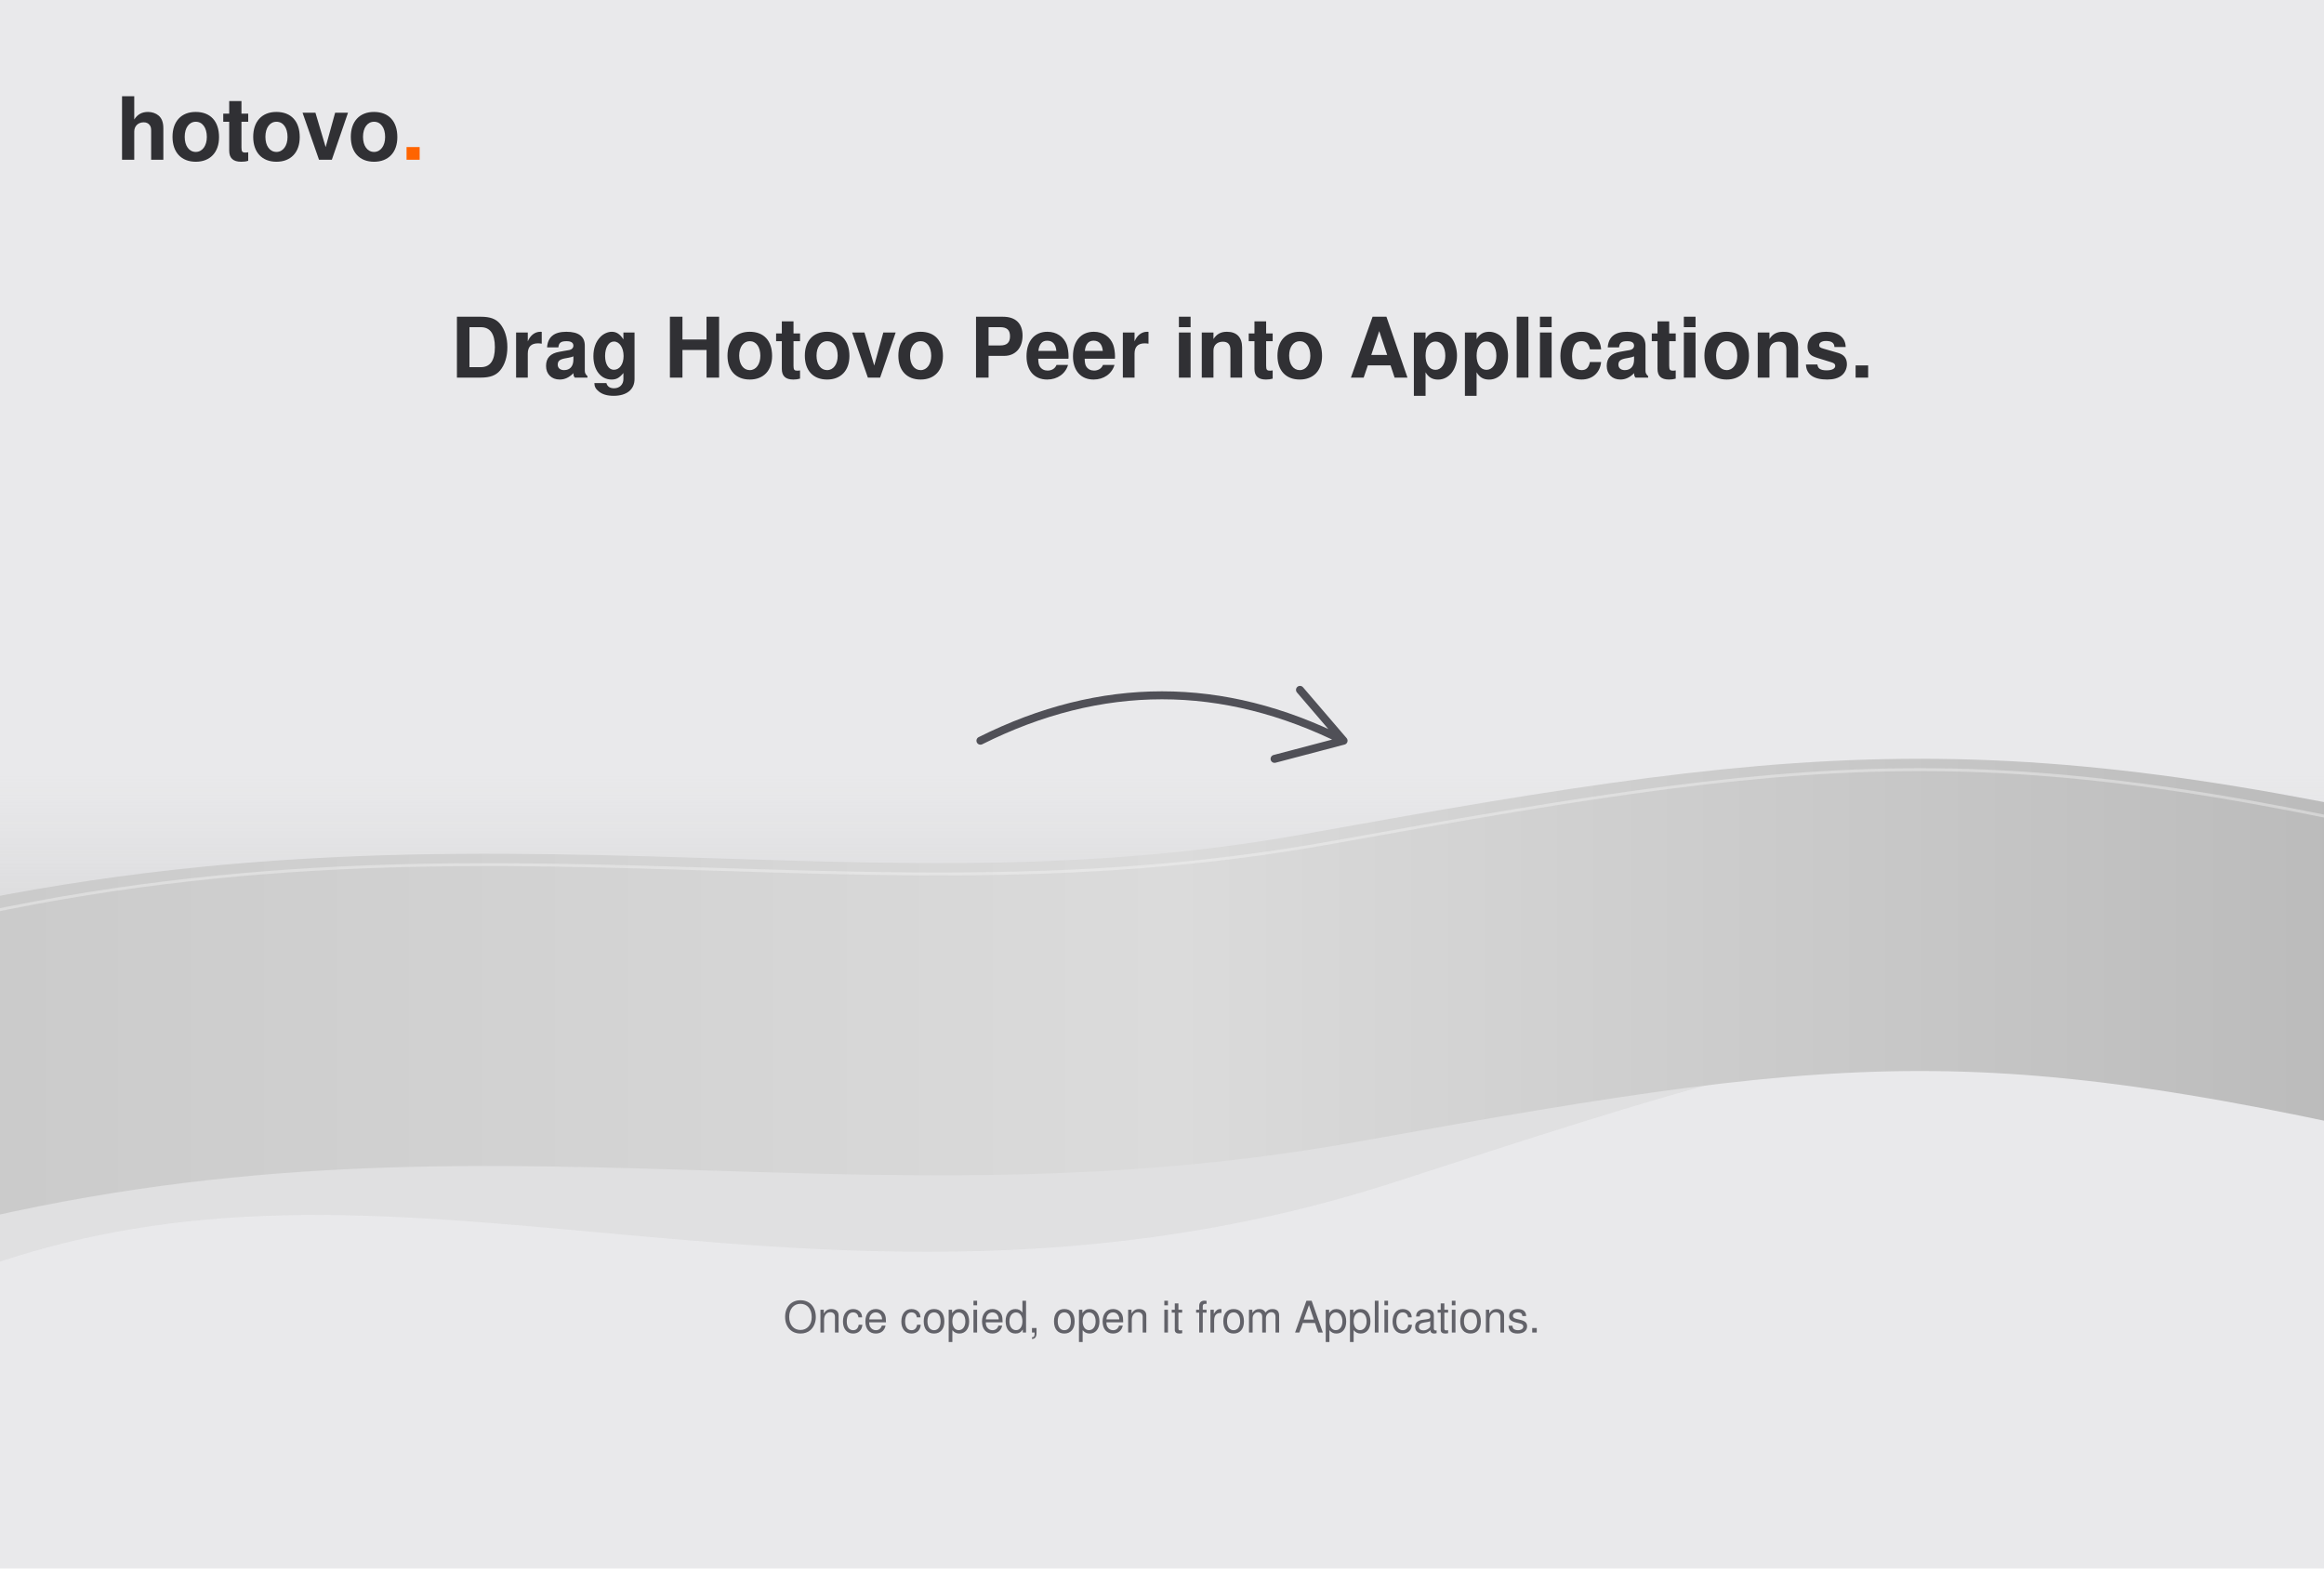
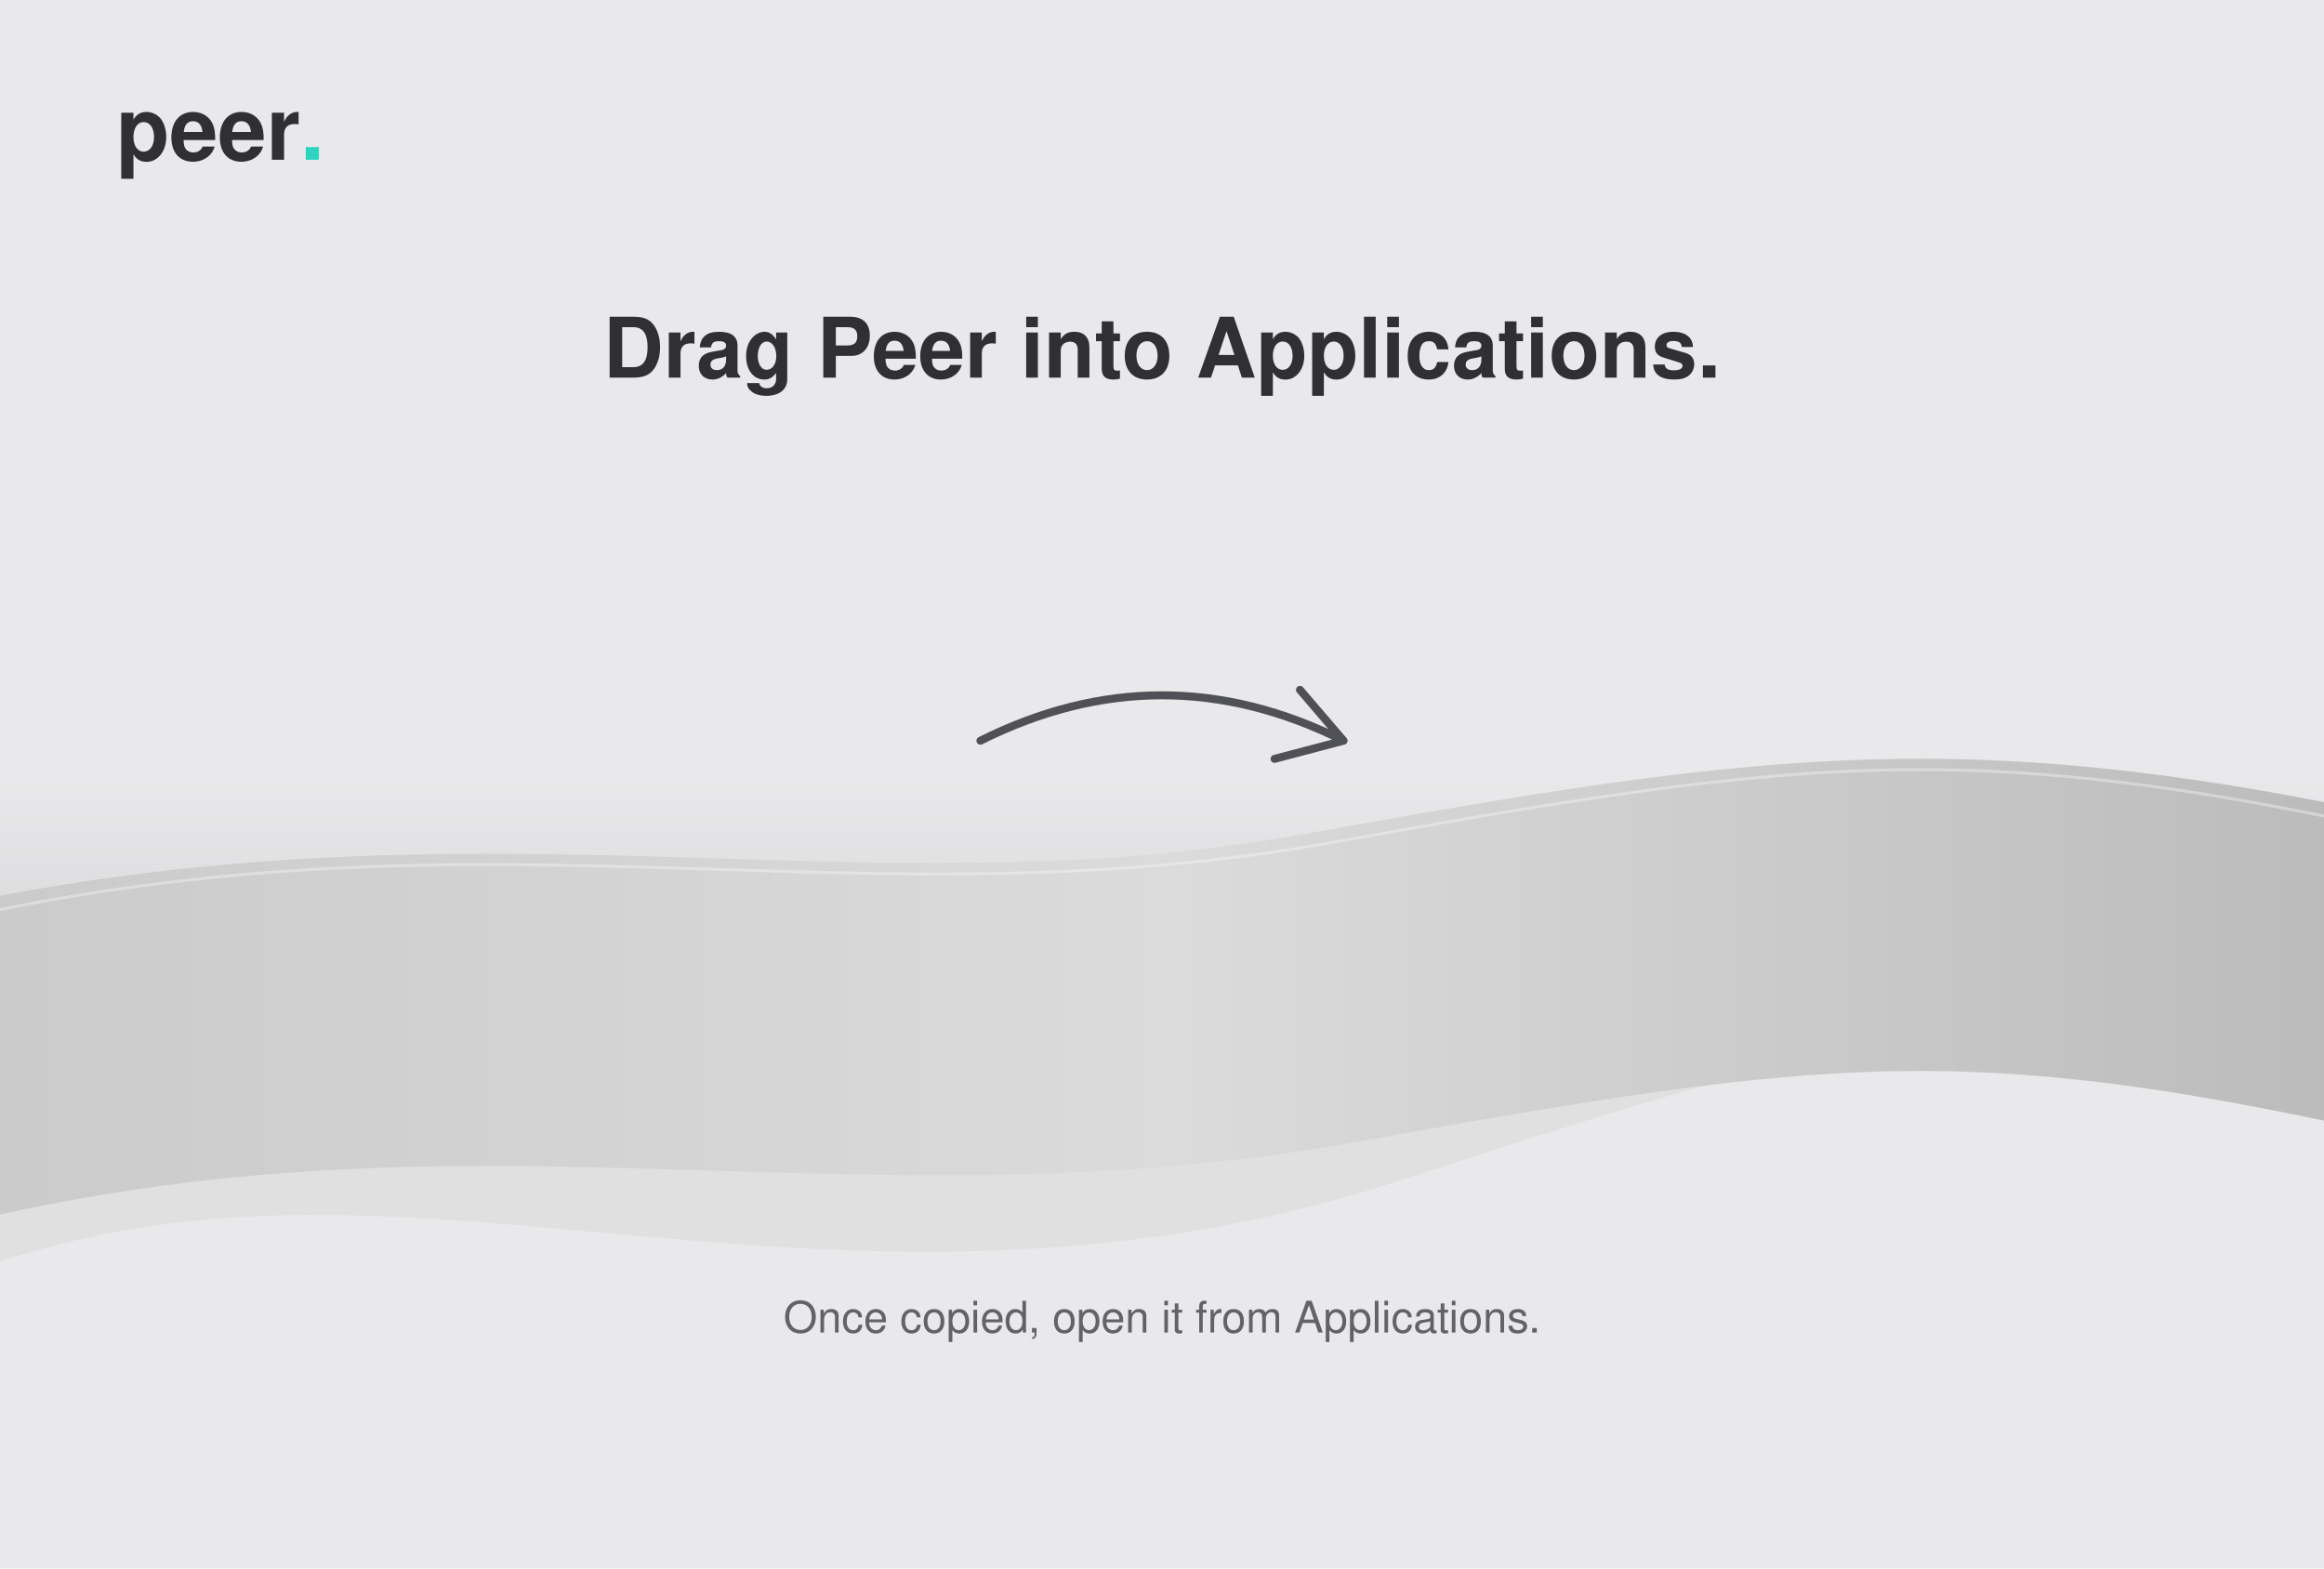
<svg xmlns="http://www.w3.org/2000/svg" width="1280" height="864" viewBox="0 0 640 432">
  <defs>
    <linearGradient id="veil" x1="0" y1="0" x2="0" y2="1">
      <stop stop-color="#B7B7B7" stop-opacity="0" />
      <stop offset=".55" stop-color="#A5A5A5" stop-opacity=".24" />
      <stop offset="1" stop-color="#D1D1D1" stop-opacity=".4" />
    </linearGradient>
    <linearGradient id="silk" x1="0" y1="0" x2="1" y2="0">
      <stop stop-color="#C8C8C8" />
      <stop offset=".5" stop-color="#DBDBDB" />
      <stop offset="1" stop-color="#B5B5B5" />
    </linearGradient>
  </defs>
  <rect width="640" height="432" fill="#E9E9EB" />
  <path d="M-60 293C95 220 214 304 362 256S559 191 707 257" stroke="url(#veil)" stroke-width="146" fill="none" opacity="1" stroke-linecap="round" stroke-linejoin="round" />
  <path d="M-60 306C113 252 223 298 367 272S553 242 707 280" stroke="url(#silk)" stroke-width="86" fill="none" opacity="1" stroke-linecap="round" stroke-linejoin="round" />
  <path d="M-60 266C113 212 223 258 367 232S553 202 707 240" stroke="#F5F5F5" stroke-width="0.8" fill="none" opacity="0.42" stroke-linecap="round" stroke-linejoin="round" />
-   <text x="32" y="44" fill="#303034" font-family="Helvetica" font-size="24" font-weight="700">hotovo<tspan fill="#FF6400">.</tspan>
+   <text x="32" y="44" fill="#303034" font-family="Helvetica" font-size="24" font-weight="700">peer<tspan fill="#2DD4BF">.</tspan>
  </text>
-   <text x="320" y="104" fill="#303034" font-family="Helvetica" font-size="23" font-weight="700" text-anchor="middle">Drag Hotovo Peer into Applications.</text>
+   <text x="320" y="104" fill="#303034" font-family="Helvetica" font-size="23" font-weight="700" text-anchor="middle">Drag Peer into Applications.</text>
  <path d="M270 204Q320 179 370 204M358 190L370 204L351 209" stroke="#505057" stroke-width="2.2" fill="none" opacity="1" stroke-linecap="round" stroke-linejoin="round" />
  <text x="320" y="367" fill="#626269" font-family="Helvetica" font-size="12" font-weight="400" text-anchor="middle">Once copied, open it from Applications.</text>
</svg>
